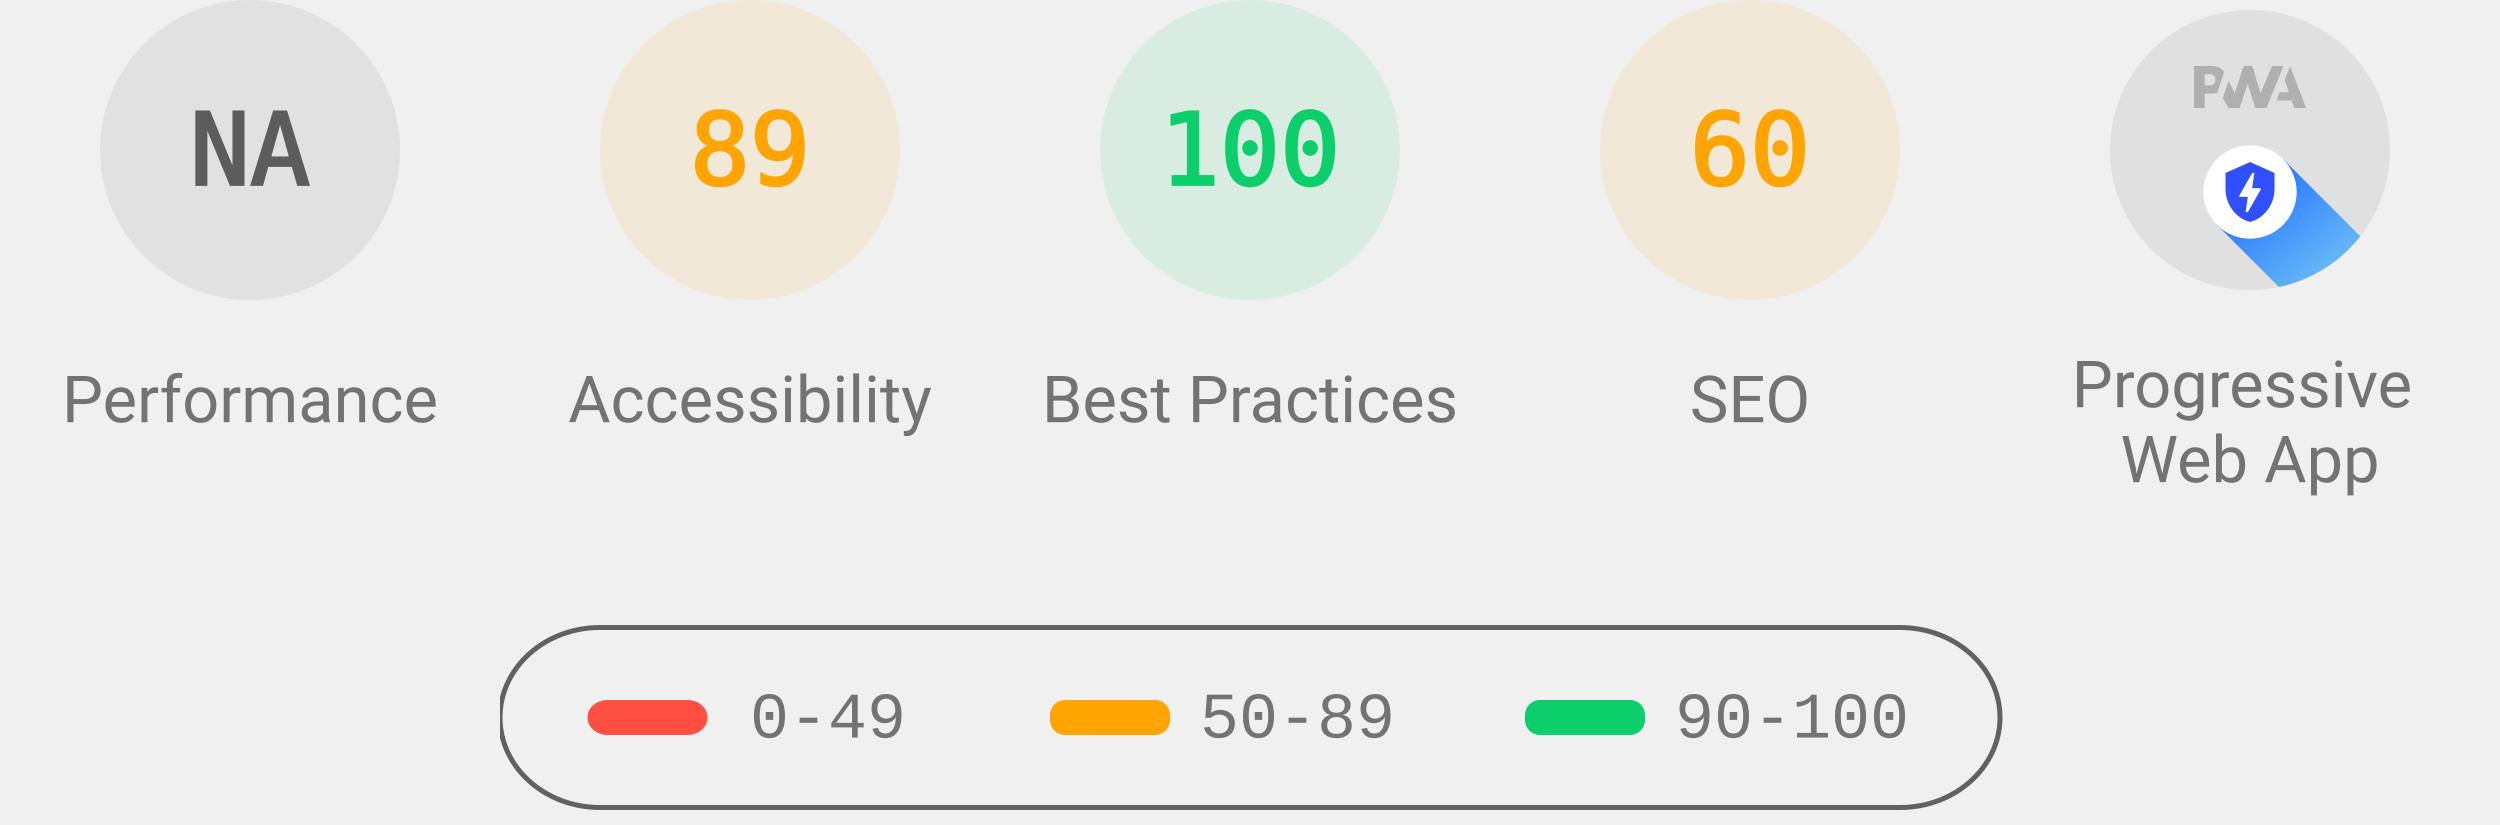
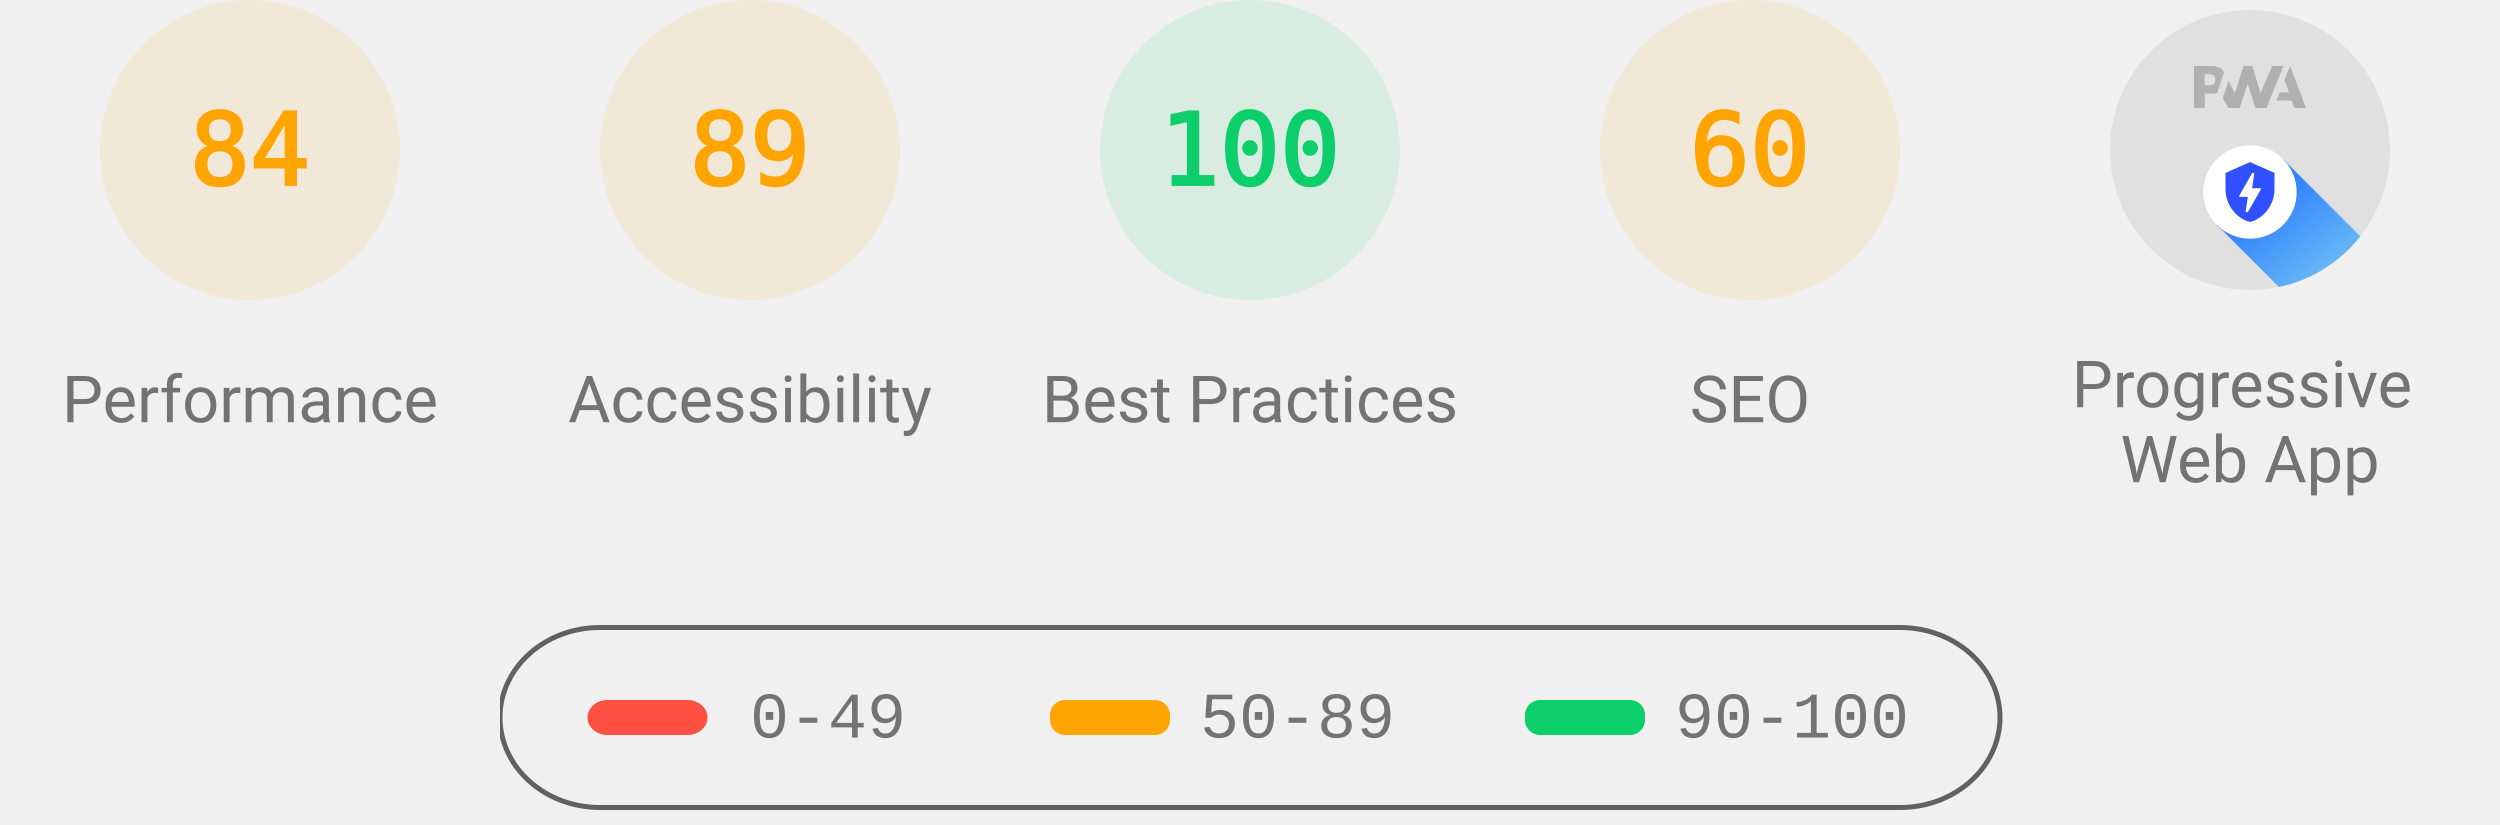
<svg xmlns="http://www.w3.org/2000/svg" class="theme--agnostic" fill="none" width="1000" height="330">
  <style>
			.gauge-base {
				opacity: 0.1
			}

			.gauge-arc {
				fill: none;
				animation-delay: 250ms;
				stroke-linecap: round;
				transform: rotate(-90deg);
				transform-origin: 100px 60px;
				animation: load-gauge 1s ease forwards
			}

			.guage-text {
				font-size: 40px;
				font-family: monospace;
				text-align: center
			}

			.guage-red {
				color: #ff4e42;
				fill: #ff4e42;
				stroke: #ff4e42
			}
			.guage-orange {
				color: #ffa400;
				fill: #ffa400;
				stroke: #ffa400
			}
			.guage-green {
				color: #0cce6b;
				fill: #0cce6b;
				stroke: #0cce6b
			}
			.theme--agnostic .guage-undefined {
				color: #5c5c5c;
				fill: #5c5c5c;
				stroke: #5c5c5c
			}
			.theme--light .guage-undefined {
				color: #1e1e1e;
				fill: #1e1e1e;
				stroke: #1e1e1e
			}
			.theme--dark .guage-undefined {
				color: #f5f5f5;
				fill: #f5f5f5;
				stroke: #f5f5f5
			}

			.guage-title {
				stroke: none;
				font-size: 26px;
				line-height: 26px;
				font-family: Roboto, Halvetica, Arial, sans-serif
			}
			.metric.guage-title {
				font-family: 'Courier New', Courier, monospace
			}
			.theme--agnostic .guage-title {
				color: #737373;
				fill: #737373
			}
			.theme--light .guage-title {
				color: #212121;
				fill: #212121
			}
			.theme--dark .guage-title {
				color: #f5f5f5;
				fill: #f5f5f5
			}

			@keyframes load-gauge {
				from {
					stroke-dasharray: 0 352.858
				}
			}
			.lh-gauge--pwa__disc {
				fill: #e0e0e0
			}
			.lh-gauge--pwa__logo {
				position: relative;
				fill: #b0b0b0
			}
			.lh-gauge--pwa__invisible {
				display: none
			}
			.lh-gauge--pwa__visible {
				display: inline
			}
			.guage-invisible {
				display: none
			}
			.lh-gauge--pwa__logo--primary-color {
				fill: #304ffe
			}
			.theme--agnostic .lh-gauge--pwa__logo--secondary-color {
				fill: #787878
			}
			.theme--light .lh-gauge--pwa__logo--secondary-color {
				fill: #3d3d3d
			}
			.theme--dark .lh-gauge--pwa__logo--secondary-color {
				fill: #d8b6b6
			}
			.theme--light #svg_2 {
				stroke: #00000022
			}
			.theme--agnostic #svg_2 {
				stroke: #616161
			}
			.theme--light #svg_2 {
				stroke: #00000022
			}
			.theme--dark #svg_2 {
				stroke: #f5f5f566
			}
		</style>
-   <svg class="guage-div guage-perf guage-undefined" viewBox="0 0 200 200" width="200" height="200" x="0" y="0">
-     <circle class="gauge-base" r="56" cx="100" cy="60" stroke-width="8" />
-     <circle class="gauge-arc guage-arc-1" r="56" cx="100" cy="60" stroke-width="8" style="stroke-dasharray: 351.858, 351.858;" />
-     <text class="guage-text" x="100px" y="60px" alignment-baseline="central" dominant-baseline="central" text-anchor="middle">NA</text>
+   <svg class="guage-div guage-perf guage-orange" viewBox="0 0 200 200" width="200" height="200" x="0" y="0">
+     <circle class="gauge-base" r="56" cx="100" cy="60" stroke-width="8" />
+     <circle class="gauge-arc guage-arc-1" r="56" cx="100" cy="60" stroke-width="8" style="stroke-dasharray: 295.561, 351.858;" />
+     <text class="guage-text" x="100px" y="60px" alignment-baseline="central" dominant-baseline="central" text-anchor="middle">84</text>
    <text class="guage-title" x="100px" y="160px" alignment-baseline="central" dominant-baseline="central" text-anchor="middle">Performance</text>
  </svg>,<svg class="guage-div guage-perf guage-orange" viewBox="0 0 200 200" width="200" height="200" x="200" y="0">
    <circle class="gauge-base" r="56" cx="100" cy="60" stroke-width="8" />
    <circle class="gauge-arc guage-arc-1" r="56" cx="100" cy="60" stroke-width="8" style="stroke-dasharray: 313.154, 351.858;" />
    <text class="guage-text" x="100px" y="60px" alignment-baseline="central" dominant-baseline="central" text-anchor="middle">89</text>
    <text class="guage-title" x="100px" y="160px" alignment-baseline="central" dominant-baseline="central" text-anchor="middle">Accessibility</text>
  </svg>,<svg class="guage-div guage-perf guage-green" viewBox="0 0 200 200" width="200" height="200" x="400" y="0">
    <circle class="gauge-base" r="56" cx="100" cy="60" stroke-width="8" />
    <circle class="gauge-arc guage-arc-1" r="56" cx="100" cy="60" stroke-width="8" style="stroke-dasharray: 351.858, 351.858;" />
    <text class="guage-text" x="100px" y="60px" alignment-baseline="central" dominant-baseline="central" text-anchor="middle">100</text>
    <text class="guage-title" x="100px" y="160px" alignment-baseline="central" dominant-baseline="central" text-anchor="middle">Best Practices</text>
  </svg>,<svg class="guage-div guage-perf guage-orange" viewBox="0 0 200 200" width="200" height="200" x="600" y="0">
    <circle class="gauge-base" r="56" cx="100" cy="60" stroke-width="8" />
    <circle class="gauge-arc guage-arc-1" r="56" cx="100" cy="60" stroke-width="8" style="stroke-dasharray: 211.115, 351.858;" />
    <text class="guage-text" x="100px" y="60px" alignment-baseline="central" dominant-baseline="central" text-anchor="middle">60</text>
    <text class="guage-title" x="100px" y="160px" alignment-baseline="central" dominant-baseline="central" text-anchor="middle">SEO</text>
  </svg>,<svg class="guage-div guage-pwa" viewBox="0 0 200 200" width="200" height="200" x="800" y="0">
    <svg viewBox="0 0 60 60" width="112" height="112" x="44" y="4">
      <defs>
        <linearGradient id="lh-gauge--pwa__check-circle__gradient-0" x1="50%" y1="0%" x2="50%" y2="100%">
          <stop stop-color="#00C852" offset="0%" />
          <stop stop-color="#009688" offset="100%" />
        </linearGradient>
        <linearGradient id="lh-gauge--pwa__installable__shadow-gradient-0" x1="76.056%" x2="24.111%" y1="82.995%" y2="24.735%">
          <stop stop-color="#A5D6A7" offset="0%" />
          <stop stop-color="#80CBC4" offset="100%" />
        </linearGradient>
        <linearGradient id="lh-gauge--pwa__fast-reliable__shadow-gradient-0" x1="76.056%" y1="82.995%" x2="25.678%" y2="26.493%">
          <stop stop-color="#64B5F6" offset="0%" />
          <stop stop-color="#2979FF" offset="100%" />
        </linearGradient>
        <g id="lh-gauge--pwa__fast-reliable-badge-0">
          <circle fill="#FFFFFF" cx="10" cy="10" r="10" />
          <path fill="#304FFE" d="M10 3.58l5.25 2.34v3.5c0 3.23-2.24 6.26-5.25 7-3.01-.74-5.25-3.77-5.25-7v-3.5L10 3.58zm-.47 10.74l2.76-4.83.03-.07c.04-.08 0-.24-.22-.24h-1.64l.47-3.26h-.47l-2.7 4.77c-.02.01.05-.1-.04.05-.09.16-.1.31.18.31h1.63l-.47 3.27h.47z" />
        </g>
        <g id="lh-gauge--pwa__installable-badge-0">
          <circle fill="#FFFFFF" cx="10" cy="10" r="10" />
          <path fill="#009688" d="M10 4.167A5.835 5.835 0 0 0 4.167 10 5.835 5.835 0 0 0 10 15.833 5.835 5.835 0 0 0 15.833 10 5.835 5.835 0 0 0 10 4.167zm2.917 6.416h-2.334v2.334H9.417v-2.334H7.083V9.417h2.334V7.083h1.166v2.334h2.334v1.166z" />
        </g>
      </defs>
      <g stroke="none" fill-rule="nonzero">
        <circle class="lh-gauge--pwa__disc" cx="30" cy="30" r="30" />
        <g class="lh-gauge--pwa__logo">
          <path d="M35.66 19.39l.7-1.75h2L37.4 15 38.6 12l3.4 9h-2.51l-.58-1.61z" />
          <path d="M33.52 21l3.65-9h-2.42l-2.5 5.82L30.5 12h-1.86l-1.9 5.82-1.35-2.65-1.21 3.72L25.4 21h2.38l1.72-5.2 1.64 5.2z" />
          <path fill-rule="nonzero" d="M20.3 17.91h1.48c.45 0 .85-.05 1.2-.15l.39-1.18 1.07-3.3a2.64 2.64 0 0 0-.28-.37c-.55-.6-1.36-.91-2.42-.91H18v9h2.3V17.9zm1.96-3.84c.22.22.33.5.33.87 0 .36-.1.65-.29.87-.2.23-.59.35-1.15.35h-.86v-2.41h.87c.52 0 .89.1 1.1.32z" />
        </g>
        <rect class="lh-gauge--pwa__component lh-gauge--pwa__na-line lh-gauge--pwa__invisible" fill="#FFFFFF" x="20" y="32" width="20" height="4" rx="2" />
        <g class="lh-gauge--pwa__component lh-gauge--pwa__fast-reliable-badge lh-gauge--pwa__visible" transform="translate(20, 29)">
          <path fill="url(#lh-gauge--pwa__fast-reliable__shadow-gradient-0)" d="M33.63 19.49A30 30 0 0 1 16.2 30.36L3 17.14 17.14 3l16.49 16.49z" />
          <use href="#lh-gauge--pwa__fast-reliable-badge-0" />
        </g>
        <g class="lh-gauge--pwa__component lh-gauge--pwa__installable-badge lh-gauge--pwa__invisible" transform="translate(20, 29)">
          <path fill="url(#lh-gauge--pwa__installable__shadow-gradient-0)" d="M33.629 19.487c-4.272 5.453-10.391 9.39-17.415 10.869L3 17.142 17.142 3 33.63 19.487z" />
          <use href="#lh-gauge--pwa__installable-badge-0" />
        </g>
        <g class="lh-gauge--pwa__component lh-gauge--pwa__fast-reliable-installable-badges lh-gauge--pwa__invisible">
          <g transform="translate(8, 29)">
            <path fill="url(#lh-gauge--pwa__fast-reliable__shadow-gradient-0)" d="M16.321 30.463L3 17.143 17.142 3l22.365 22.365A29.864 29.864 0 0 1 22 31c-1.942 0-3.84-.184-5.679-.537z" />
            <use href="#lh-gauge--pwa__fast-reliable-badge-0" />
          </g>
          <g transform="translate(32, 29)">
            <path fill="url(#lh-gauge--pwa__installable__shadow-gradient-0)" d="M25.982 11.84a30.107 30.107 0 0 1-13.08 15.203L3 17.143 17.142 3l8.84 8.84z" />
            <use href="#lh-gauge--pwa__installable-badge-0" />
          </g>
        </g>
        <g class="lh-gauge--pwa__component lh-gauge--pwa__check-circle lh-gauge--pwa__invisible" transform="translate(18, 28)">
          <circle fill="#FFFFFF" cx="12" cy="12" r="12" />
          <path fill="url(#lh-gauge--pwa__check-circle__gradient-0)" d="M12 2a10 10 0 1 0 0 20 10 10 0 0 0 0-20zm-2 15l-5-5 1.41-1.41L10 14.17l7.59-7.59L19 8l-9 9z" />
        </g>
      </g>
    </svg>
    <text class="guage-title" y="160px" alignment-baseline="central" dominant-baseline="central" text-anchor="middle">
      <tspan x="100px" dy="-6px">Progressive</tspan>
      <tspan x="100px" dy="30px">Web App</tspan>
    </text>
  </svg>
  <svg width="604" height="76" x="200" y="250">
    <g>
      <rect fill="none" id="canvas_background" height="80" width="604" y="-1" x="-1" />
      <g display="none" overflow="visible" y="0" x="0" height="100%" width="100%" id="canvasGrid">
        <rect fill="url(#gridpattern)" stroke-width="0" y="0" x="0" height="100%" width="100%" />
      </g>
    </g>
    <g>
      <rect fill-opacity="0" stroke-width="2" rx="40" id="svg_2" height="72" width="600" y="1" x="0" fill="#000000" />
      <rect stroke="#000" rx="8" id="svg_3" height="14" width="48" y="30" x="35" stroke-opacity="null" stroke-width="0" fill="#ff4e42" />
      <rect stroke="#000" rx="6" id="svg_4" height="14" width="48" y="30" x="220" stroke-opacity="null" stroke-width="0" fill="#ffa400" />
      <rect stroke="#000" rx="6" id="svg_5" height="14" width="48" y="30" x="410" stroke-opacity="null" stroke-width="0" fill="#0cce6b" />
      <text class="metric guage-title" xml:space="preserve" text-anchor="start" font-size="26" id="svg_6" y="45" x="100" stroke-opacity="null" stroke-width="0" stroke="#000">0-49</text>
      <text class="metric guage-title" xml:space="preserve" text-anchor="start" font-size="26" id="svg_7" y="45" x="280" stroke-opacity="null" stroke-width="0" stroke="#000">50-89</text>
      <text class="metric guage-title" xml:space="preserve" text-anchor="start" font-size="26" id="svg_8" y="45" x="470" stroke-opacity="null" stroke-width="0" stroke="#000">90-100</text>
    </g>
  </svg>
</svg>
